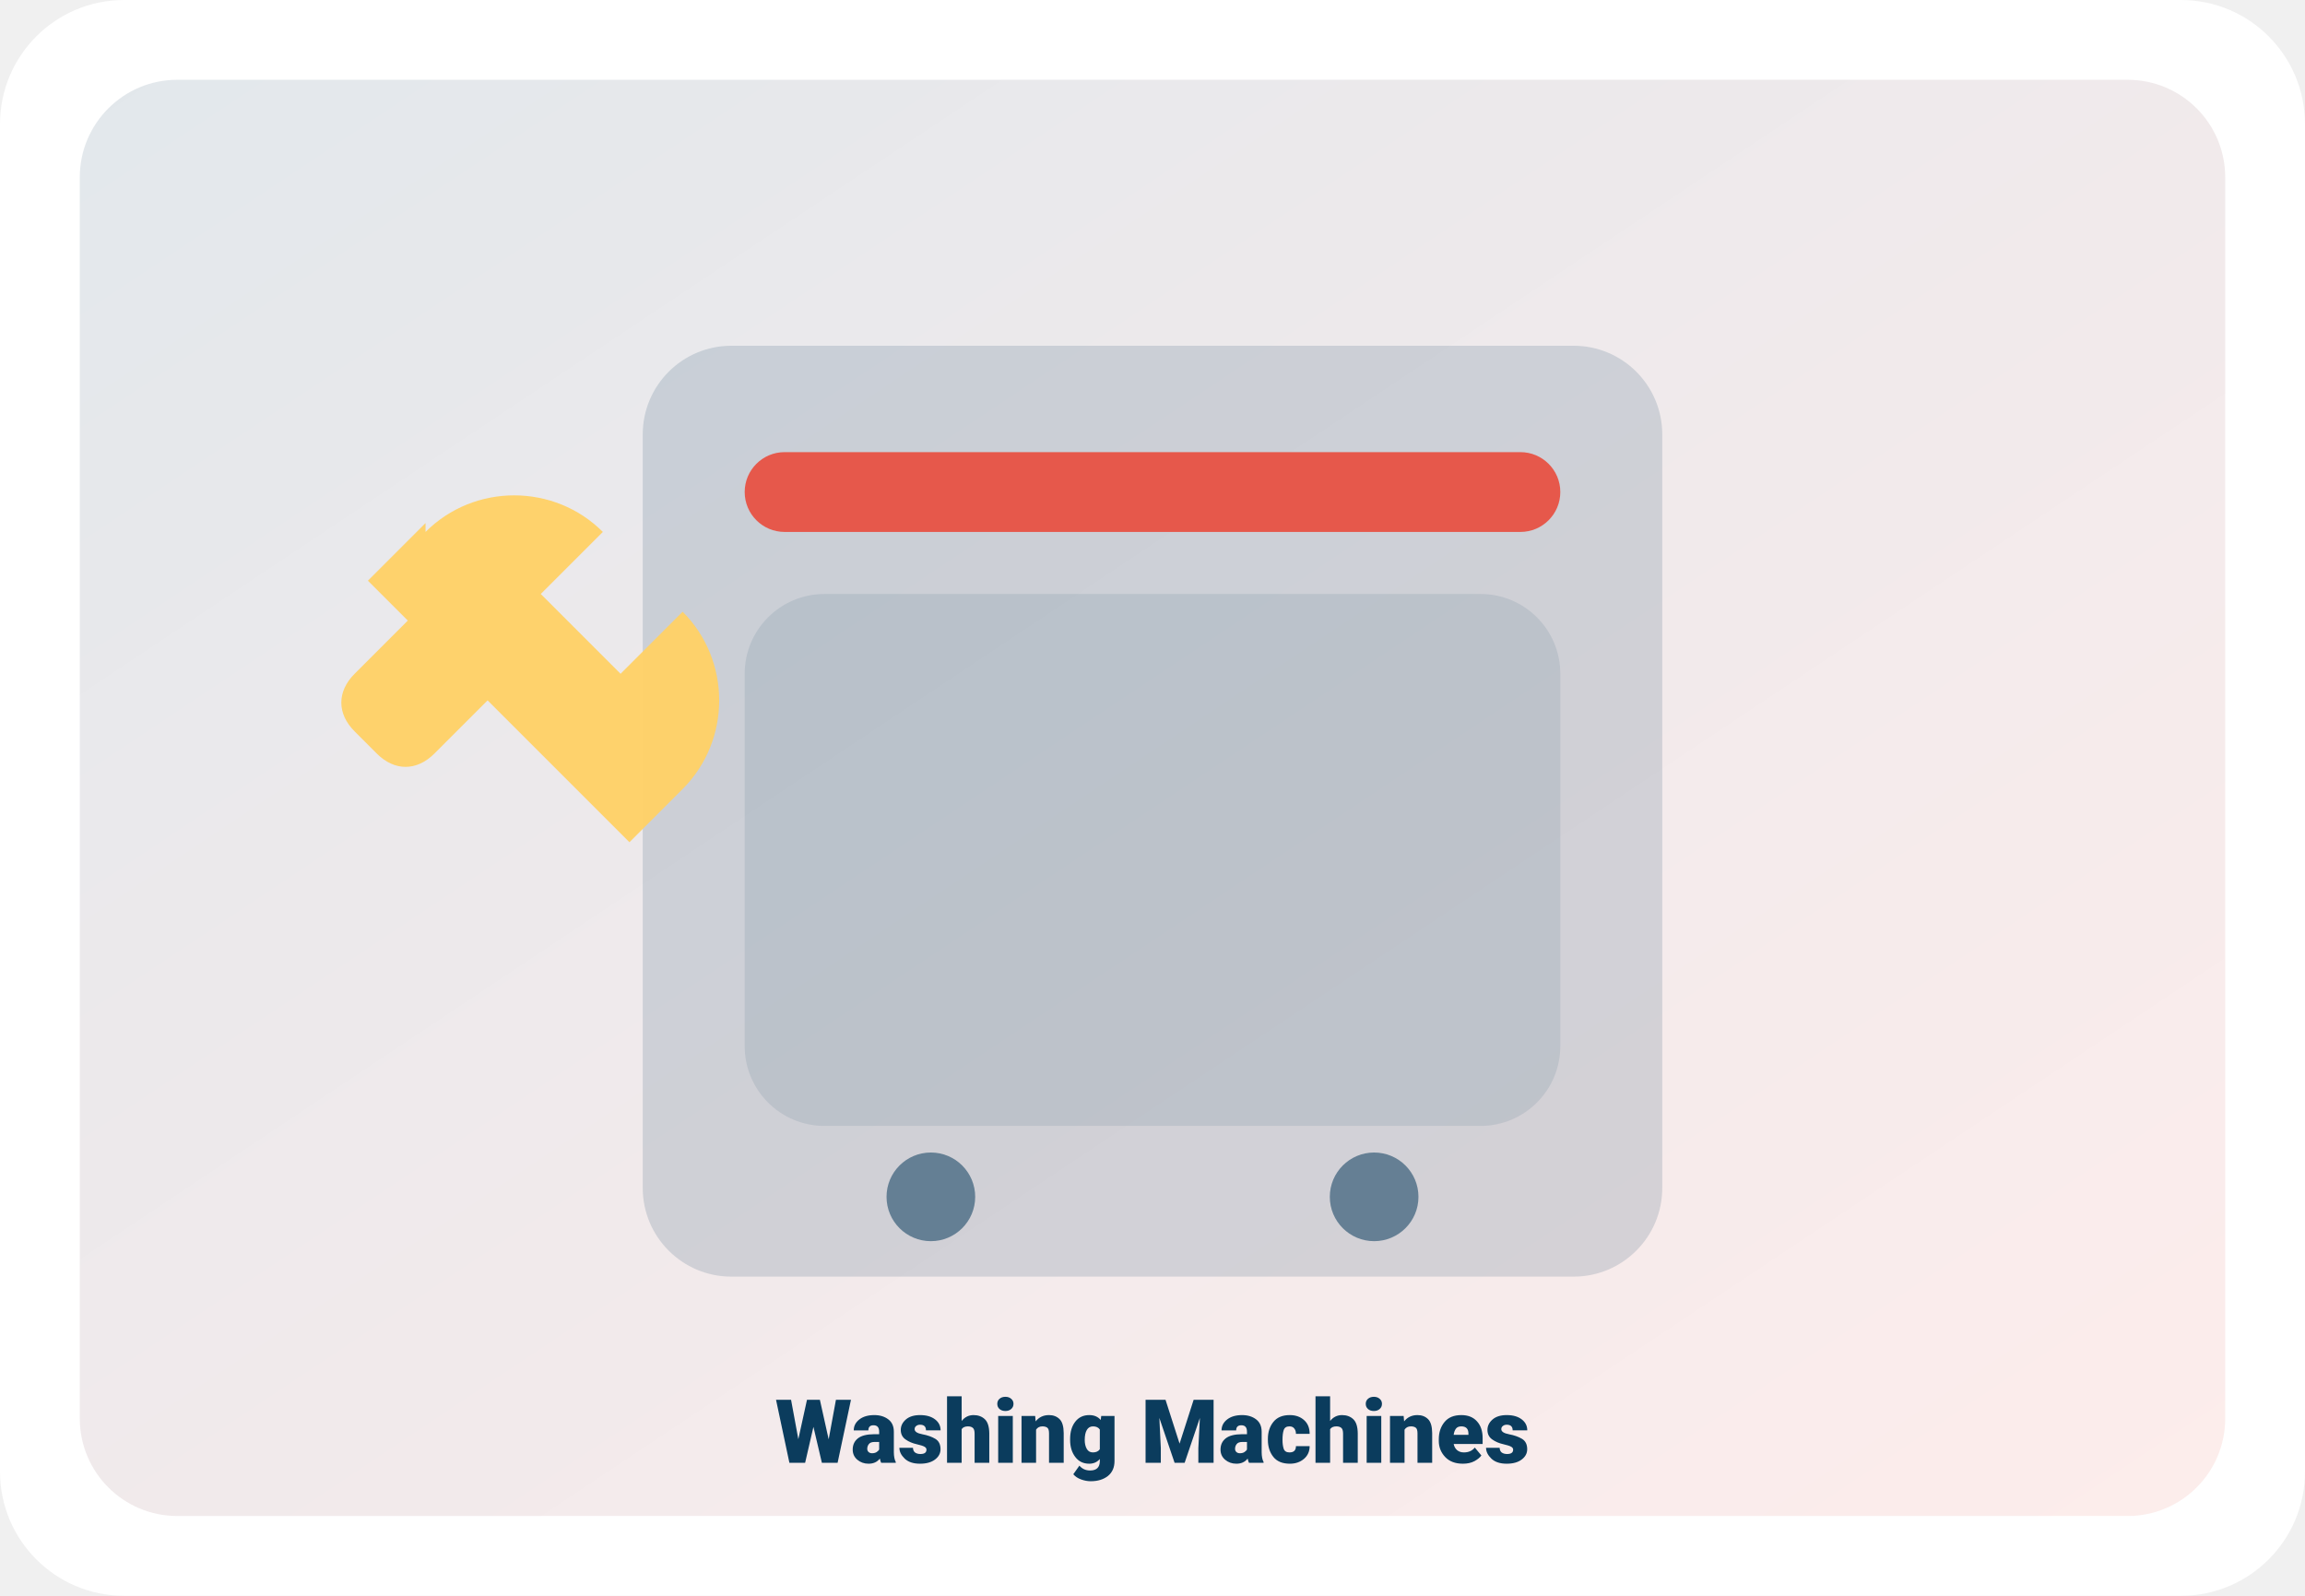
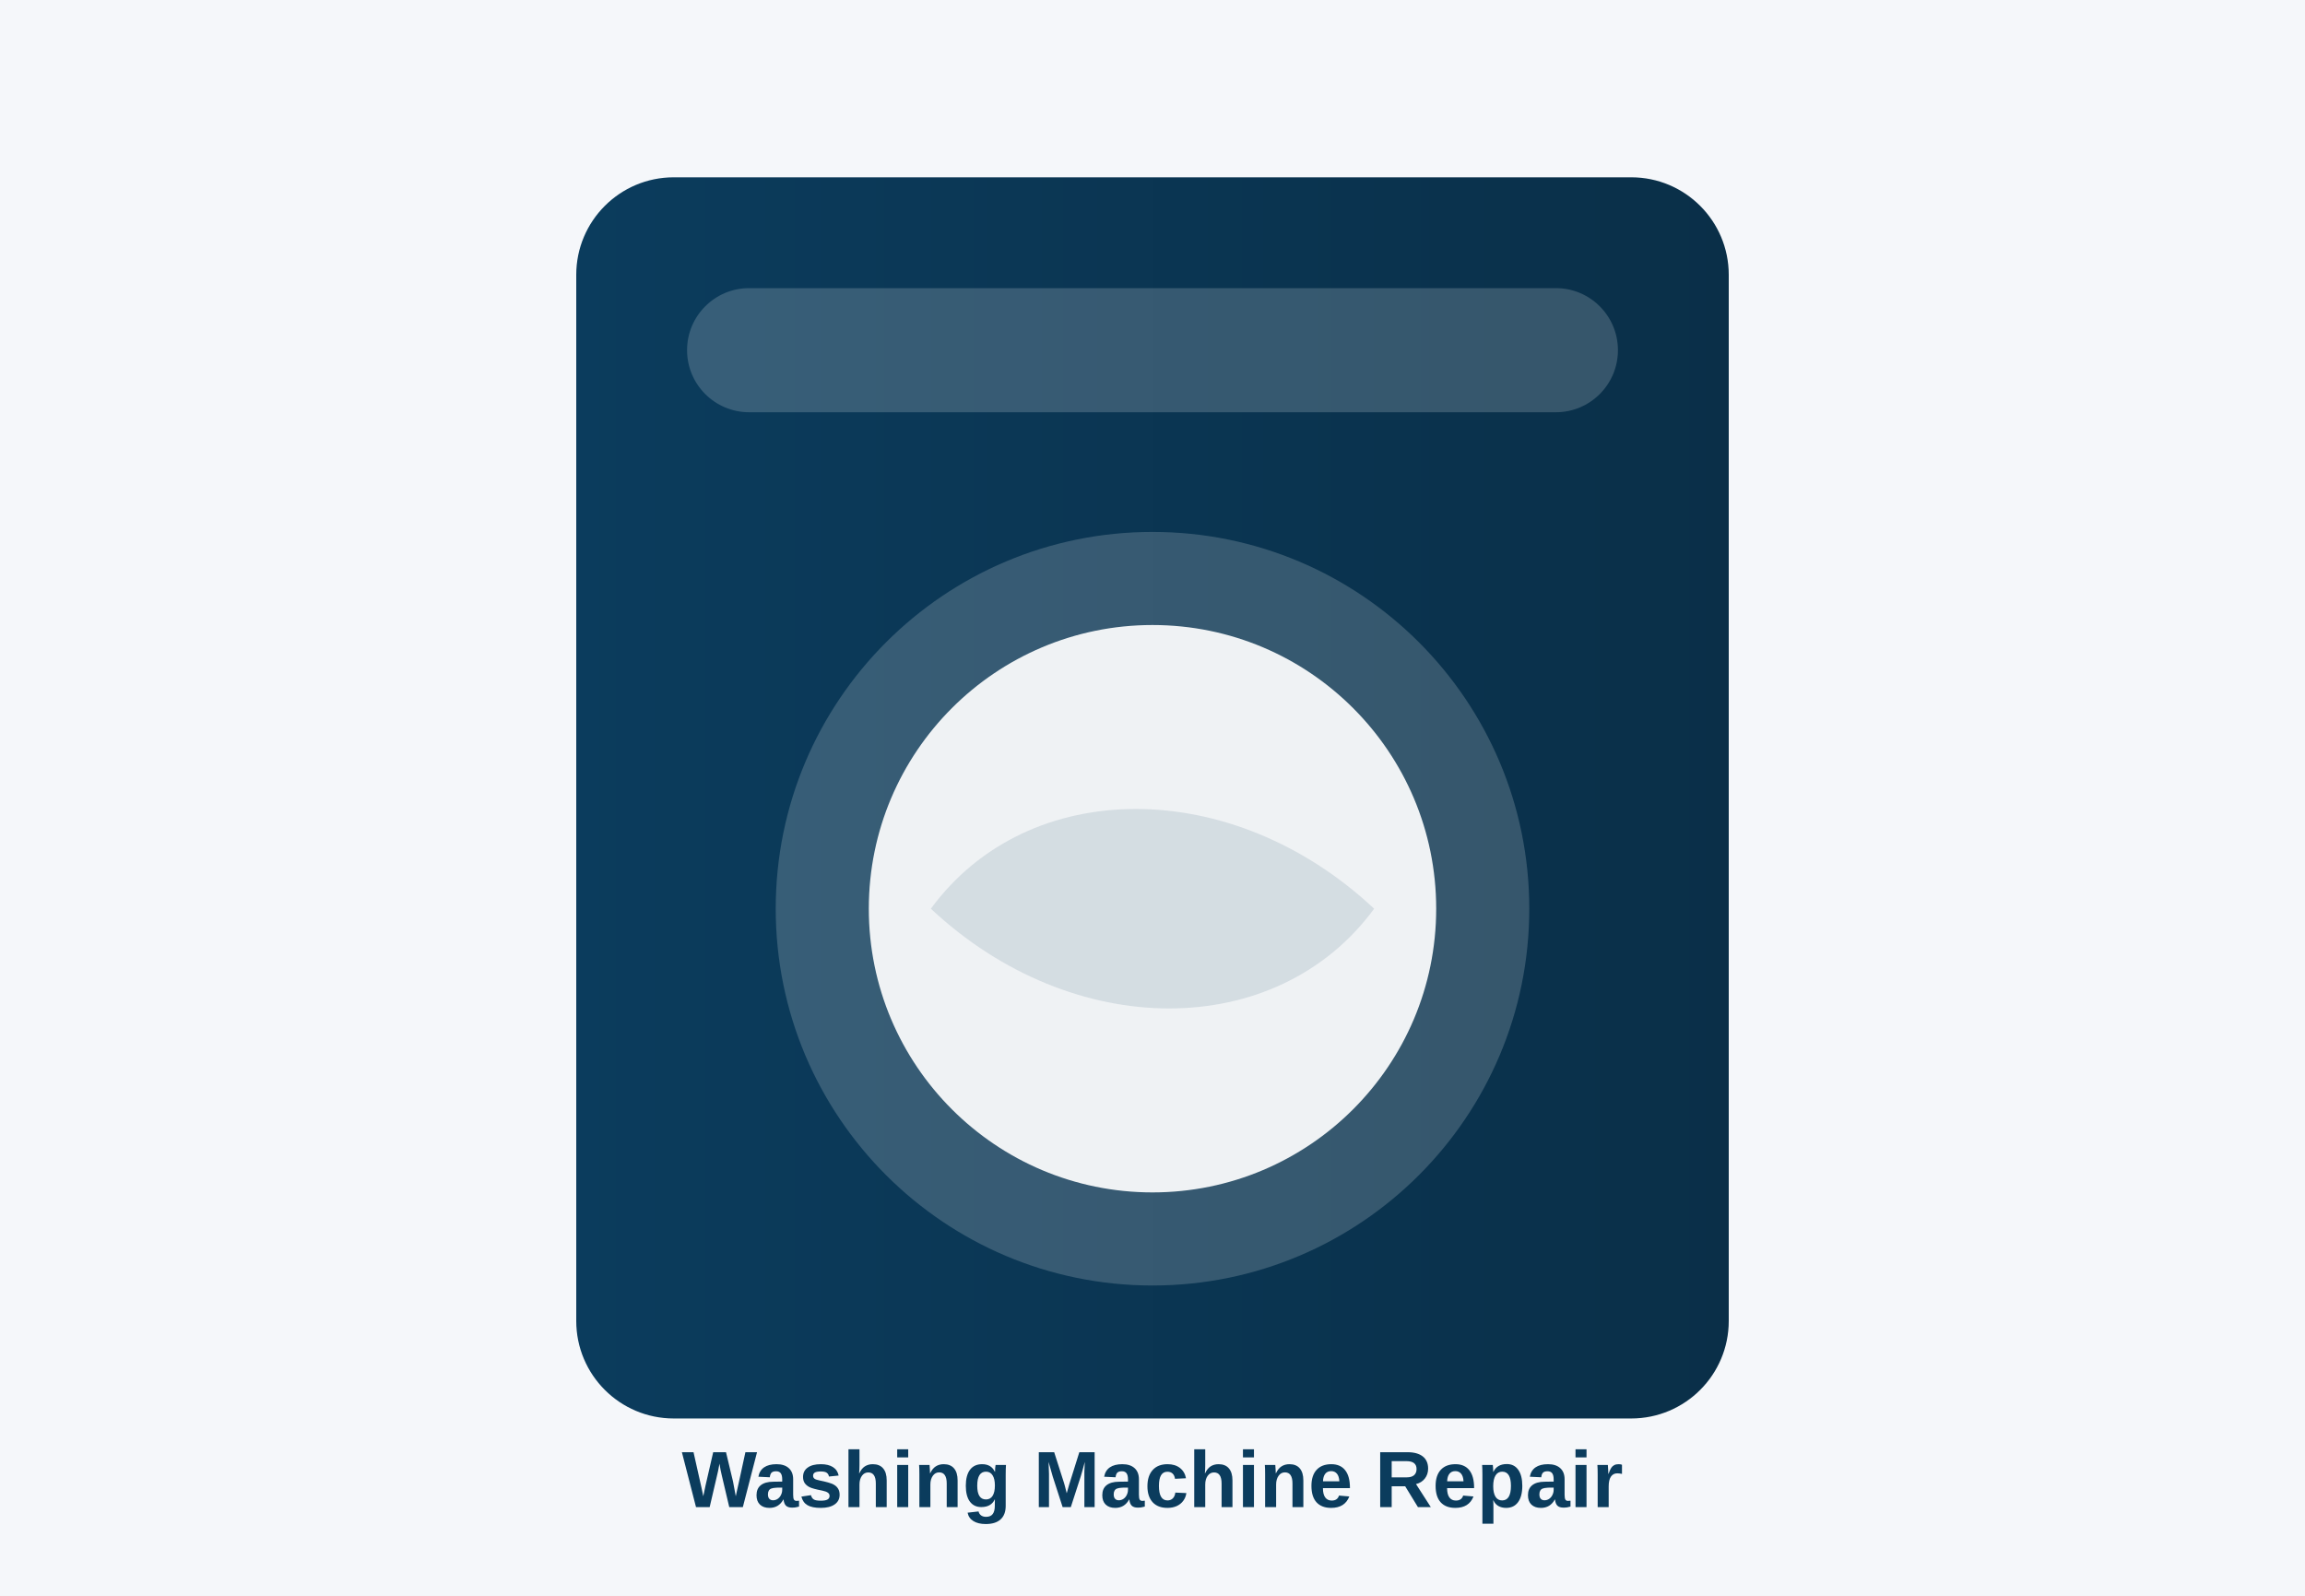
- <svg xmlns="http://www.w3.org/2000/svg" viewBox="0 0 520 360" role="img" aria-label="Washing Machines repair">
+ <svg xmlns="http://www.w3.org/2000/svg" width="520" height="360" viewBox="0 0 520 360">
  <defs>
-     <linearGradient id="bg" x1="0" x2="1" y1="0" y2="1">
-       <stop offset="0" stop-color="#0b3c5d" stop-opacity="0.12" />
-       <stop offset="1" stop-color="#e94b3c" stop-opacity="0.10" />
+     <linearGradient id="b" x1="0" x2="1">
+       <stop offset="0" stop-color="#0b3c5d" />
+       <stop offset="1" stop-color="#0a2f48" />
    </linearGradient>
  </defs>
-   <rect width="520" height="360" rx="28" fill="#ffffff" />
-   <rect x="18" y="18" width="484" height="324" rx="22" fill="url(#bg)" />
-   <rect x="145" y="78" width="230" height="210" rx="20" fill="#0b3c5d" opacity="0.15" />
-   <rect x="168" y="102" width="184" height="18" rx="9" fill="#e94b3c" opacity="0.9" />
-   <rect x="168" y="134" width="184" height="120" rx="18" fill="#0b3c5d" opacity="0.10" />
-   <circle cx="210" cy="270" r="10" fill="#0b3c5d" opacity="0.55" />
-   <circle cx="310" cy="270" r="10" fill="#0b3c5d" opacity="0.55" />
-   <path d="M96 120c11-11 29-11 40 0l-14 14 18 18 14-14c11 11 11 29 0 40l-12 12-32-32-12 12c-4 4-9 4-13 0l-5-5c-4-4-4-9 0-13l12-12-9-9 13-13z" fill="#ffd166" opacity="0.95" />
-   <text x="260" y="330" text-anchor="middle" font-family="system-ui,Segoe UI,Roboto,Arial" font-size="20" fill="#0b3c5d" font-weight="800">Washing Machines</text>
+   <rect width="520" height="360" fill="#f5f7fa" />
+   <rect x="130" y="40" width="260" height="280" rx="22" fill="url(#b)" />
+   <rect x="155" y="65" width="210" height="28" rx="14" fill="#ffffff" opacity=".18" />
+   <circle cx="260" cy="205" r="85" fill="#ffffff" opacity=".18" />
+   <circle cx="260" cy="205" r="64" fill="#ffffff" opacity=".92" />
+   <path d="M210 205c22-30 68-30 100 0-22 30-68 30-100 0Z" fill="#0b3c5d" opacity=".12" />
+   <text x="260" y="340" text-anchor="middle" font-family="Arial" font-size="18" font-weight="700" fill="#0b3c5d">Washing Machine Repair</text>
</svg>
